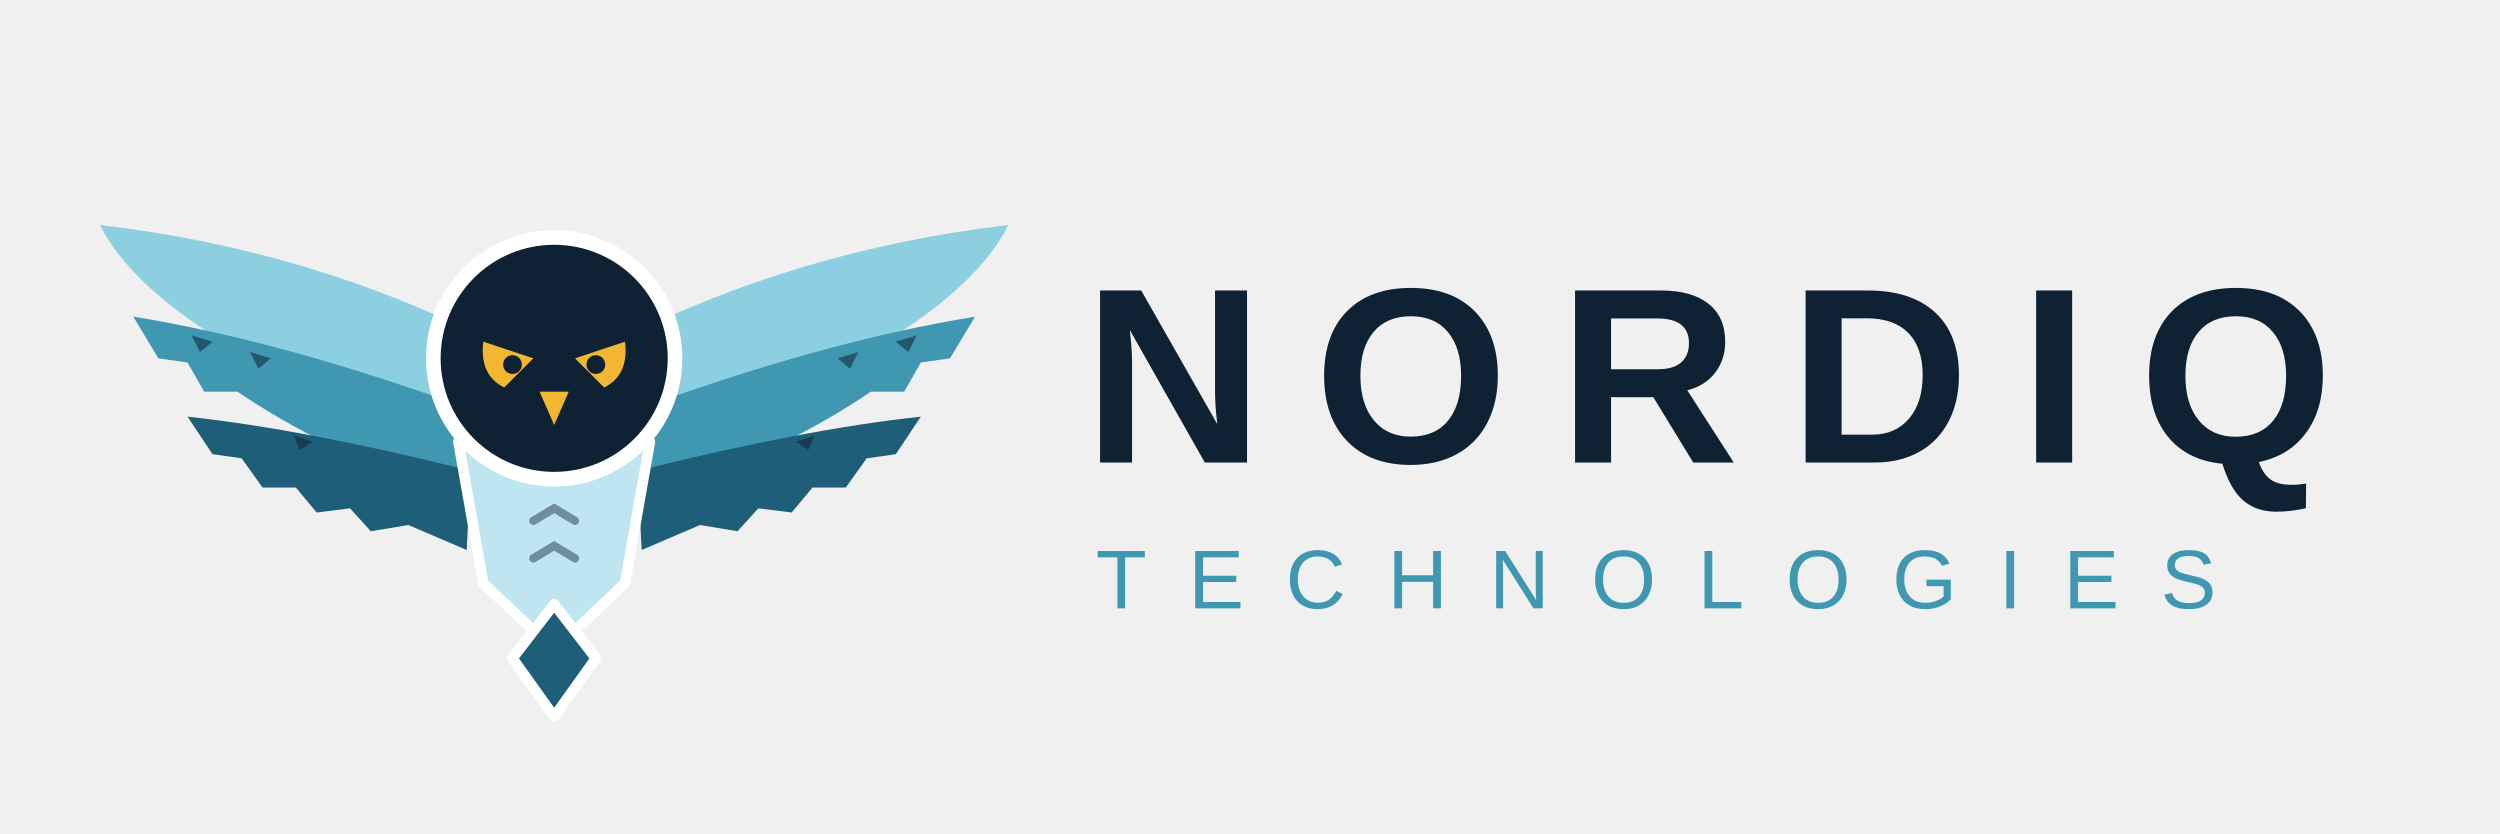
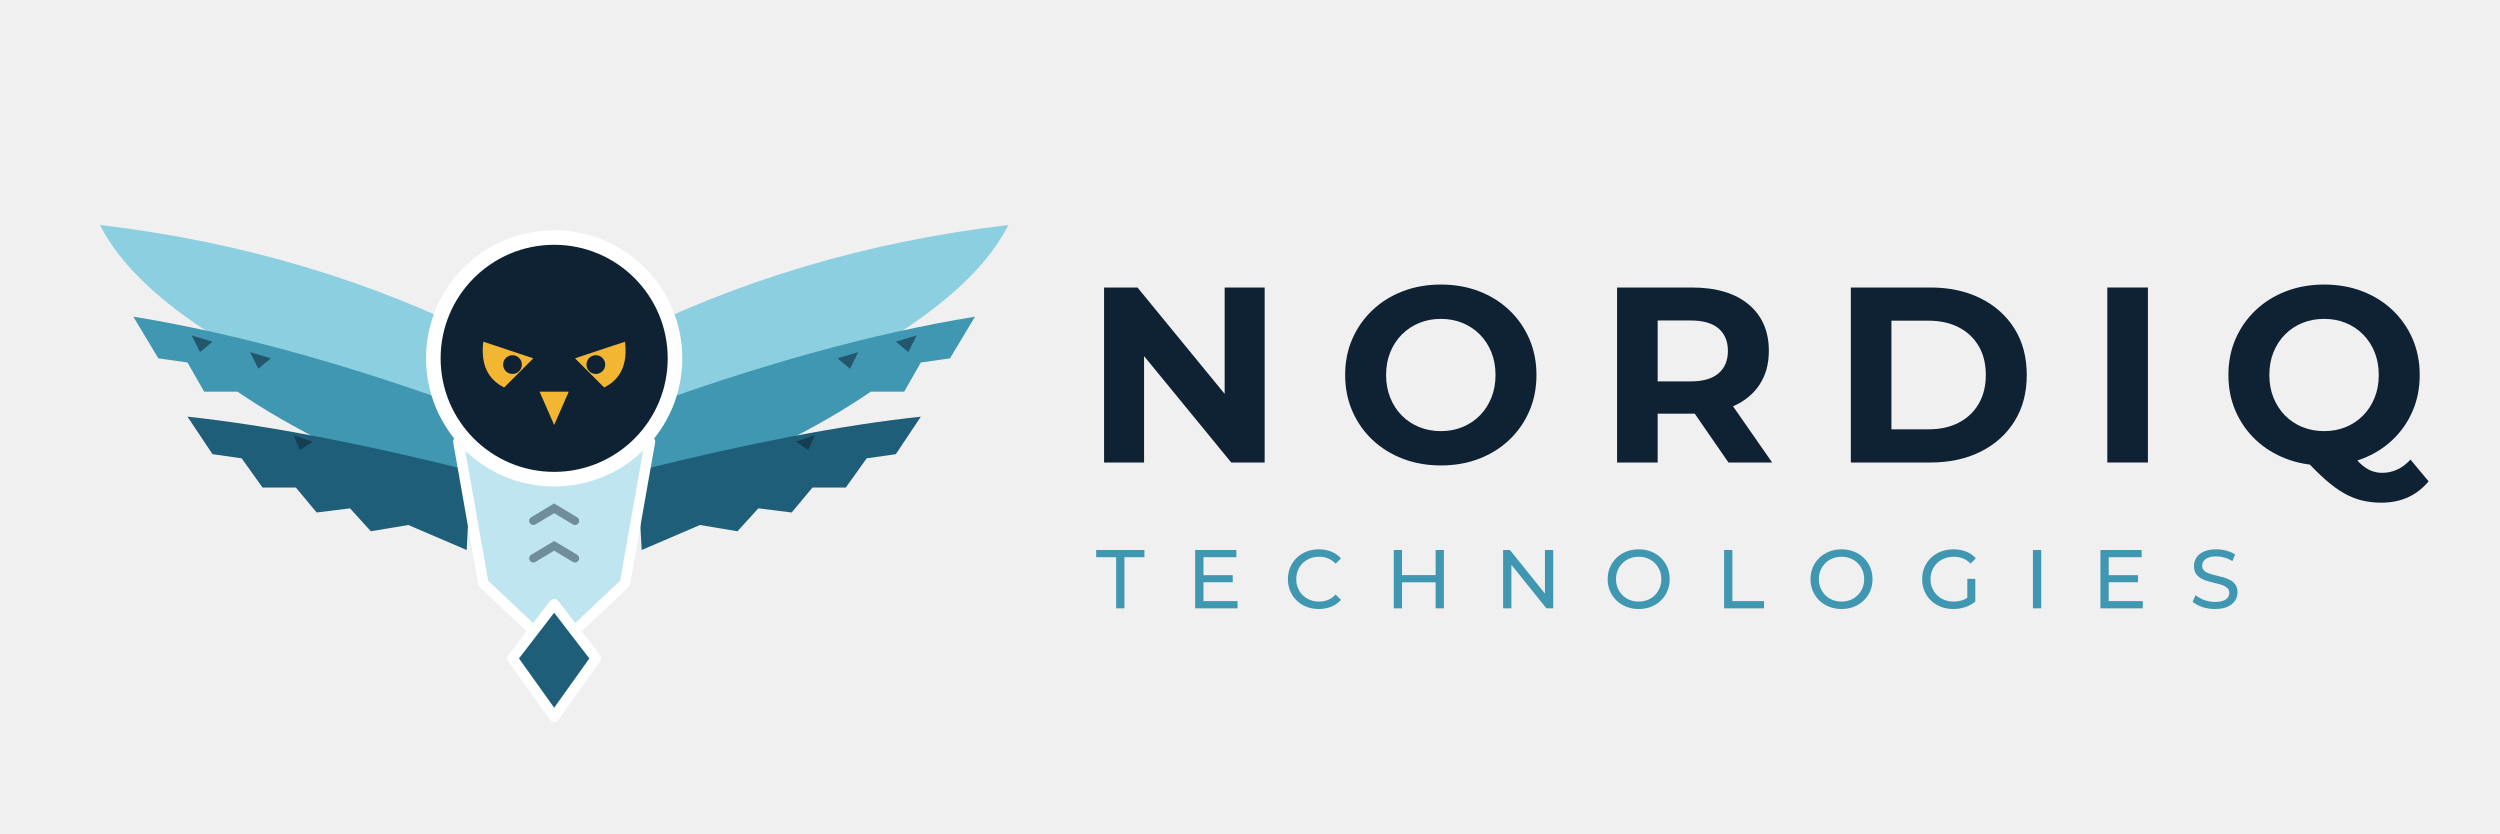
<svg xmlns="http://www.w3.org/2000/svg" viewBox="0 0 1200 400" width="1200" height="400" role="img" aria-label="Nordiq Technologies">
  <g transform="translate(10 -50)">
-     <g id="harfang">
+     <g>
      <path d="M286 214 Q372 170 474 158 Q446 214 300 266 Z" fill="#8CCFE0" />
      <path d="M292 248 Q384 214 458 202 L446 222 L432 224 L424 238 L408 238 Q370 264 304 290 Z" fill="#3F97B2" />
      <path d="M296 276 Q376 256 432 250 L420 268 L406 270 L396 284 L380 284 L370 296 L354 294 L344 305 L326 302 L298 314 Z" fill="#1E5E78" />
      <path d="M392 222 l10 -3 l-4 8 Z M420 214 l10 -3 l-4 8 Z M372 262 l9 -3 l-3 7 Z" fill="#0E2233" opacity=".55" />
      <g transform="translate(512 0) scale(-1 1)">
        <path d="M286 214 Q372 170 474 158 Q446 214 300 266 Z" fill="#8CCFE0" />
        <path d="M292 248 Q384 214 458 202 L446 222 L432 224 L424 238 L408 238 Q370 264 304 290 Z" fill="#3F97B2" />
        <path d="M296 276 Q376 256 432 250 L420 268 L406 270 L396 284 L380 284 L370 296 L354 294 L344 305 L326 302 L298 314 Z" fill="#1E5E78" />
        <path d="M392 222 l10 -3 l-4 8 Z M420 214 l10 -3 l-4 8 Z M372 262 l9 -3 l-3 7 Z" fill="#0E2233" opacity=".55" />
      </g>
      <path d="M256 236 L302 262 L290 330 L256 362 L222 330 L210 262 Z" fill="#BFE6F0" stroke="#FFFFFF" stroke-width="5" stroke-linejoin="round" />
      <path d="M256 340 L276 366 L256 394 L236 366 Z" fill="#1E5E78" stroke="#FFFFFF" stroke-width="5" stroke-linejoin="round" />
      <path d="M246 300 l10 -6 l10 6 M246 318 l10 -6 l10 6" fill="none" stroke="#0E2233" stroke-width="4" stroke-linecap="round" opacity=".45" />
      <circle cx="256" cy="222" r="58" fill="#0E2233" stroke="#FFFFFF" stroke-width="7" />
      <path d="M226 206 Q256 220 286 206" fill="none" stroke="#0E2233" stroke-width="3" stroke-linecap="round" opacity=".25" />
      <path d="M222 214 L246 222 L232 236 Q220 230 222 214 Z" fill="#F2B632" />
      <path d="M290 214 L266 222 L280 236 Q292 230 290 214 Z" fill="#F2B632" />
      <circle cx="236" cy="225" r="4.5" fill="#0E2233" />
      <circle cx="276" cy="225" r="4.5" fill="#0E2233" />
      <path d="M249 238 L263 238 L256 254 Z" fill="#F2B632" />
    </g>
  </g>
-   <text x="520" y="222" text-anchor="start" font-family="Montserrat, 'Segoe UI', 'Helvetica Neue', Arial, sans-serif" font-weight="700" font-size="120" letter-spacing="24.0" fill="#0E2233">NORDIQ</text>
-   <text x="526" y="292" text-anchor="start" font-family="Montserrat, 'Segoe UI', 'Helvetica Neue', Arial, sans-serif" font-weight="500" font-size="40" letter-spacing="20.0" fill="#3F97B2">TECHNOLOGIES</text>
+   <g fill="#0E2233" aria-hidden="true">
+     <path transform="translate(520.00 222) scale(0.12 -0.12)" d="M82.946 0V700H216.606L629.929 195.558H565.272V700H725.277V0H591.618L178.294 504.442H242.952V0Z" />
+     <path transform="translate(640.96 222) scale(0.12 -0.12)" d="M422.519 -11.776Q339.866 -11.776 269.648 15.224Q199.431 42.224 147.939 91.12Q96.448 140.017 67.853 205.953Q39.258 271.888 39.258 350.187Q39.258 428.486 67.854 494.149Q96.45 559.813 148.017 608.882Q199.584 657.95 269.565 684.863Q339.546 711.776 422.19 711.776Q505.173 711.776 574.811 684.971Q644.449 658.165 695.887 609.291Q747.326 560.416 775.922 494.544Q804.518 428.673 804.518 350.127Q804.518 271.581 775.923 205.497Q747.329 139.414 695.889 90.624Q644.449 41.835 574.811 15.029Q505.173 -11.776 422.519 -11.776ZM422.172 125.521Q469.068 125.521 508.776 141.835Q548.483 158.148 578.085 188.101Q607.686 218.054 624.211 259.183Q640.737 300.313 640.737 350.182Q640.737 400.051 624.279 440.947Q607.821 481.843 578.191 511.829Q548.561 541.815 508.832 558.147Q469.104 574.479 422.208 574.479Q375.312 574.479 335.425 558.127Q295.538 541.776 265.804 511.754Q236.07 481.732 219.555 440.789Q203.039 399.846 203.039 350.199Q203.039 300.552 219.527 259.423Q236.014 218.293 265.698 188.131Q295.382 157.969 335.329 141.745Q375.276 125.521 422.172 125.521Z" />
+     <path transform="translate(766.24 222) scale(0.12 -0.12)" d="M82.946 0V700H381.586Q528.105 700 609.088 632.319Q690.071 564.637 690.071 446.258Q690.071 368.275 653.183 311.887Q616.294 255.499 548.113 225.404Q479.932 195.309 385.552 195.309H172.915L245.331 265.759V0ZM528.496 0 352.876 254.397H526.243L703.26 0ZM245.331 248.207 172.915 324.433H377.19Q451.533 324.433 488.911 356.691Q526.289 388.949 526.289 446.258Q526.289 504.17 488.911 536.126Q451.533 568.082 377.19 568.082H172.915L245.331 644.912Z" />
+     <path transform="translate(878.44 222) scale(0.12 -0.12)" d="M82.946 0V700H400.793Q515.38 700 602.268 656.595Q689.156 613.19 737.949 534.888Q786.742 456.586 786.742 350Q786.742 243.81 737.949 165.31Q689.156 86.81 602.268 43.405Q515.38 0 400.793 0ZM245.331 132.711H393.207Q463.119 132.711 514.497 159.253Q565.876 185.796 594.418 234.76Q622.961 283.725 622.961 350Q622.961 417.275 594.418 465.74Q565.876 514.204 514.497 540.747Q463.119 567.289 393.207 567.289H245.331Z" />
+     <path transform="translate(1001.56 222) scale(0.12 -0.12)" d="M82.946 0V700H245.331V0Z" />
+     <path transform="translate(1064.92 222) scale(0.12 -0.12)" d="M422.321 -11.776Q339.866 -11.776 269.648 15.224Q199.431 42.224 147.939 91.12Q96.448 140.017 67.853 205.964Q39.258 271.911 39.258 350Q39.258 428.486 67.853 494.234Q96.448 559.983 148.016 608.967Q199.584 657.95 269.594 684.863Q339.603 711.776 422.19 711.776Q505.173 711.776 574.811 684.971Q644.449 658.165 695.889 609.376Q747.329 560.586 775.923 494.629Q804.518 428.673 804.518 349.94Q804.518 271.603 775.923 205.509Q747.329 139.414 695.889 90.624Q644.449 41.835 574.811 15.029Q505.173 -11.776 422.321 -11.776ZM651.19 -160.708Q610.034 -160.708 573.465 -151.812Q536.895 -142.915 501.317 -122.725Q465.74 -102.535 427.567 -68.863Q389.394 -35.19 343.635 14.569L514.02 57.674Q541.037 20.674 563.769 -1.136Q586.501 -22.946 608.432 -32.153Q630.363 -41.36 654.359 -41.36Q718.448 -41.36 767.671 11.484L840.105 -75.329Q768.725 -160.708 651.19 -160.708ZM422.19 125.521Q469.068 125.521 508.731 141.745Q548.394 157.969 578.078 188.138Q607.762 218.307 624.249 259.447Q640.737 300.586 640.737 350Q640.737 400.051 624.249 441.009Q607.762 481.966 578.078 511.999Q548.394 542.031 508.731 558.255Q469.068 574.479 422.19 574.479Q375.312 574.479 335.347 558.255Q295.382 542.031 265.698 511.999Q236.014 481.966 219.527 441.009Q203.039 400.051 203.039 350Q203.039 300.586 219.527 259.447Q236.014 218.307 265.698 188.138Q295.382 157.969 335.347 141.745Q375.312 125.521 422.19 125.521Z" />
+   </g>
+   <g fill="#3F97B2" aria-hidden="true">
+     <path transform="translate(526.00 292) scale(0.04 -0.04)" d="M243.732 0V613.439H4V700H582.847V613.439H343.116V0Z" />
+     <path transform="translate(569.48 292) scale(0.04 -0.04)" d="M105.131 0V700H599.201V613.439H204.515V86.561H613.357V0ZM196.137 313.064V397.936H555.89V313.064Z" />
+     <path transform="translate(616.28 292) scale(0.04 -0.04)" d="M418 -8.067Q338.466 -8.067 270.855 18.433Q203.244 44.933 153.477 93.355Q103.71 141.777 75.866 207.044Q48.021 272.311 48.021 350Q48.021 427.689 75.866 492.956Q103.71 558.223 153.899 606.645Q204.088 655.067 271.7 681.567Q339.311 708.067 418.845 708.067Q499.668 708.067 568.424 680.578Q637.18 653.088 684.713 598.799L620.354 535.817Q579.954 578.439 530.133 598.706Q480.311 618.973 423.067 618.973Q363.735 618.973 313.558 598.962Q263.381 578.951 226.248 542.741Q189.116 506.531 168.683 457.431Q148.25 408.332 148.25 350Q148.25 291.668 168.683 242.569Q189.116 193.469 226.248 157.259Q263.381 121.049 313.558 101.038Q363.735 81.027 423.067 81.027Q480.311 81.027 530.133 101.372Q579.954 121.716 620.354 165.183L684.713 102.201Q637.18 47.912 568.424 19.922Q499.668 -8.067 418 -8.067Z" />
+     <path transform="translate(664.80 292) scale(0.04 -0.04)" d="M607.262 0V700H706.646V0ZM105.131 0V700H204.515V0ZM195.293 312.22V398.78H615.64V312.22Z" />
+     <path transform="translate(717.28 292) scale(0.04 -0.04)" d="M105.131 0V700H187.158L649.509 125.186H607.262V700H706.646V0H624.619L162.268 574.814H204.515V0Z" />
+     <path transform="translate(769.76 292) scale(0.04 -0.04)" d="M420.717 -8.067Q340.523 -8.067 272.306 18.855Q204.088 45.777 153.899 94.2Q103.71 142.622 75.866 207.682Q48.021 272.742 48.021 350Q48.021 427.258 75.866 492.318Q103.71 557.378 154.007 605.922Q204.303 654.466 272.229 681.267Q340.155 708.067 420.534 708.067Q500.912 708.067 568.595 681.417Q636.279 654.767 686.395 606.495Q736.512 558.223 764.357 492.871Q792.201 427.52 792.201 349.916Q792.201 272.311 764.357 207.044Q736.512 141.777 686.395 93.505Q636.279 45.233 568.595 18.583Q500.912 -8.067 420.717 -8.067ZM420.534 81.027Q479.021 81.027 528.416 101.086Q577.811 121.145 614.459 157.652Q651.107 194.158 671.54 243.09Q691.973 292.022 691.973 350.255Q691.973 408.488 671.635 457.092Q651.297 505.697 614.608 542.25Q577.92 578.804 528.471 598.888Q479.021 618.973 420.534 618.973Q362.046 618.973 312.4 598.861Q262.755 578.749 225.921 542.146Q189.087 505.542 168.668 456.871Q148.25 408.201 148.25 350.279Q148.25 292.357 168.63 243.425Q189.009 194.493 225.773 157.693Q262.536 120.893 312.291 100.96Q362.046 81.027 420.534 81.027Z" />
+     <path transform="translate(823.36 292) scale(0.04 -0.04)" d="M105.131 0V700H204.515V86.561H584.357V0Z" />
+     <path transform="translate(867.12 292) scale(0.04 -0.04)" d="M420.717 -8.067Q340.523 -8.067 272.306 18.855Q204.088 45.777 153.899 94.2Q103.71 142.622 75.866 207.682Q48.021 272.742 48.021 350Q48.021 427.258 75.866 492.318Q103.71 557.378 154.007 605.922Q204.303 654.466 272.229 681.267Q340.155 708.067 420.534 708.067Q500.912 708.067 568.595 681.417Q636.279 654.767 686.395 606.495Q736.512 558.223 764.357 492.871Q792.201 427.52 792.201 349.916Q792.201 272.311 764.357 207.044Q736.512 141.777 686.395 93.505Q636.279 45.233 568.595 18.583Q500.912 -8.067 420.717 -8.067ZM420.534 81.027Q479.021 81.027 528.416 101.086Q577.811 121.145 614.459 157.652Q651.107 194.158 671.54 243.09Q691.973 292.022 691.973 350.255Q691.973 408.488 671.635 457.092Q651.297 505.697 614.608 542.25Q577.92 578.804 528.471 598.888Q479.021 618.973 420.534 618.973Q362.046 618.973 312.4 598.861Q262.755 578.749 225.921 542.146Q189.087 505.542 168.668 456.871Q148.25 408.201 148.25 350.279Q148.25 292.357 168.63 243.425Q189.009 194.493 225.773 157.693Q262.536 120.893 312.291 100.96Q362.046 81.027 420.534 81.027Z" />
+     <path transform="translate(920.72 292) scale(0.04 -0.04)" d="M421 -8.067Q340.466 -8.067 272.355 18.433Q204.244 44.933 153.977 93.355Q103.71 141.777 75.866 207.044Q48.021 272.311 48.021 350Q48.021 427.689 75.866 492.956Q103.71 558.223 154.399 606.645Q205.088 655.067 273.2 681.567Q341.311 708.067 422.689 708.067Q506.357 708.067 575.19 681.0Q644.024 653.933 692.402 600.488L629.732 537.506Q586.799 580.128 536.477 599.551Q486.155 618.973 426.912 618.973Q366.579 618.973 315.48 598.962Q264.381 578.951 226.748 542.741Q189.116 506.531 168.683 457.431Q148.25 408.332 148.25 350Q148.25 292.512 168.683 243.413Q189.116 194.314 226.748 157.681Q264.381 121.049 315.058 101.038Q365.735 81.027 426.067 81.027Q481.933 81.027 533.255 98.494Q584.576 115.96 628.887 156.893L685.646 81.088Q633.89 36.933 564.212 14.433Q494.534 -8.067 421 -8.067ZM685.646 81.088 589.796 94.067V353.979H685.646Z" />
+     <path transform="translate(971.60 292) scale(0.04 -0.04)" d="M105.131 0V700H204.515V0Z" />
+     <path transform="translate(1004.00 292) scale(0.04 -0.04)" d="M105.131 0V700H599.201V613.439H204.515V86.561H613.357V0ZM196.137 313.064V397.936H555.89V313.064Z" />
+     <path transform="translate(1050.80 292) scale(0.04 -0.04)" d="M309.067 -8.067Q228.845 -8.067 155.855 16.555Q82.866 41.177 41.11 79.954L77.912 157.982Q117.668 123.204 179.745 100.004Q241.823 76.805 308.912 76.805Q369.71 76.805 407.654 91.049Q445.598 105.293 463.608 129.814Q481.619 154.335 481.619 184.668Q481.619 221.155 458.464 243.21Q435.308 265.265 397.842 278.543Q360.375 291.82 315.064 302.053Q269.753 312.287 224.364 325.553Q178.976 338.82 141.509 360.009Q104.043 381.198 80.887 416.465Q57.732 451.732 57.732 507.576Q57.732 562.021 86.454 607.511Q115.177 653 174.7 680.534Q234.223 708.067 326.357 708.067Q387.424 708.067 447.413 691.834Q507.402 675.601 551.314 645.756L518.357 566.418Q472.979 595.729 422.823 609.462Q372.668 623.195 325.668 623.195Q267.024 623.195 229.158 608.029Q191.293 592.863 173.782 567.919Q156.271 542.976 156.271 511.643Q156.271 475 179.427 452.945Q202.582 430.89 240.049 418.035Q277.515 405.18 322.904 394.524Q368.293 383.869 413.604 370.947Q458.915 358.024 496.381 337.258Q533.847 316.491 557.003 281.38Q580.158 246.268 580.158 191.424Q580.158 137.823 550.936 92.334Q521.713 46.845 461.535 19.389Q401.357 -8.067 309.067 -8.067Z" />
+   </g>
</svg>
